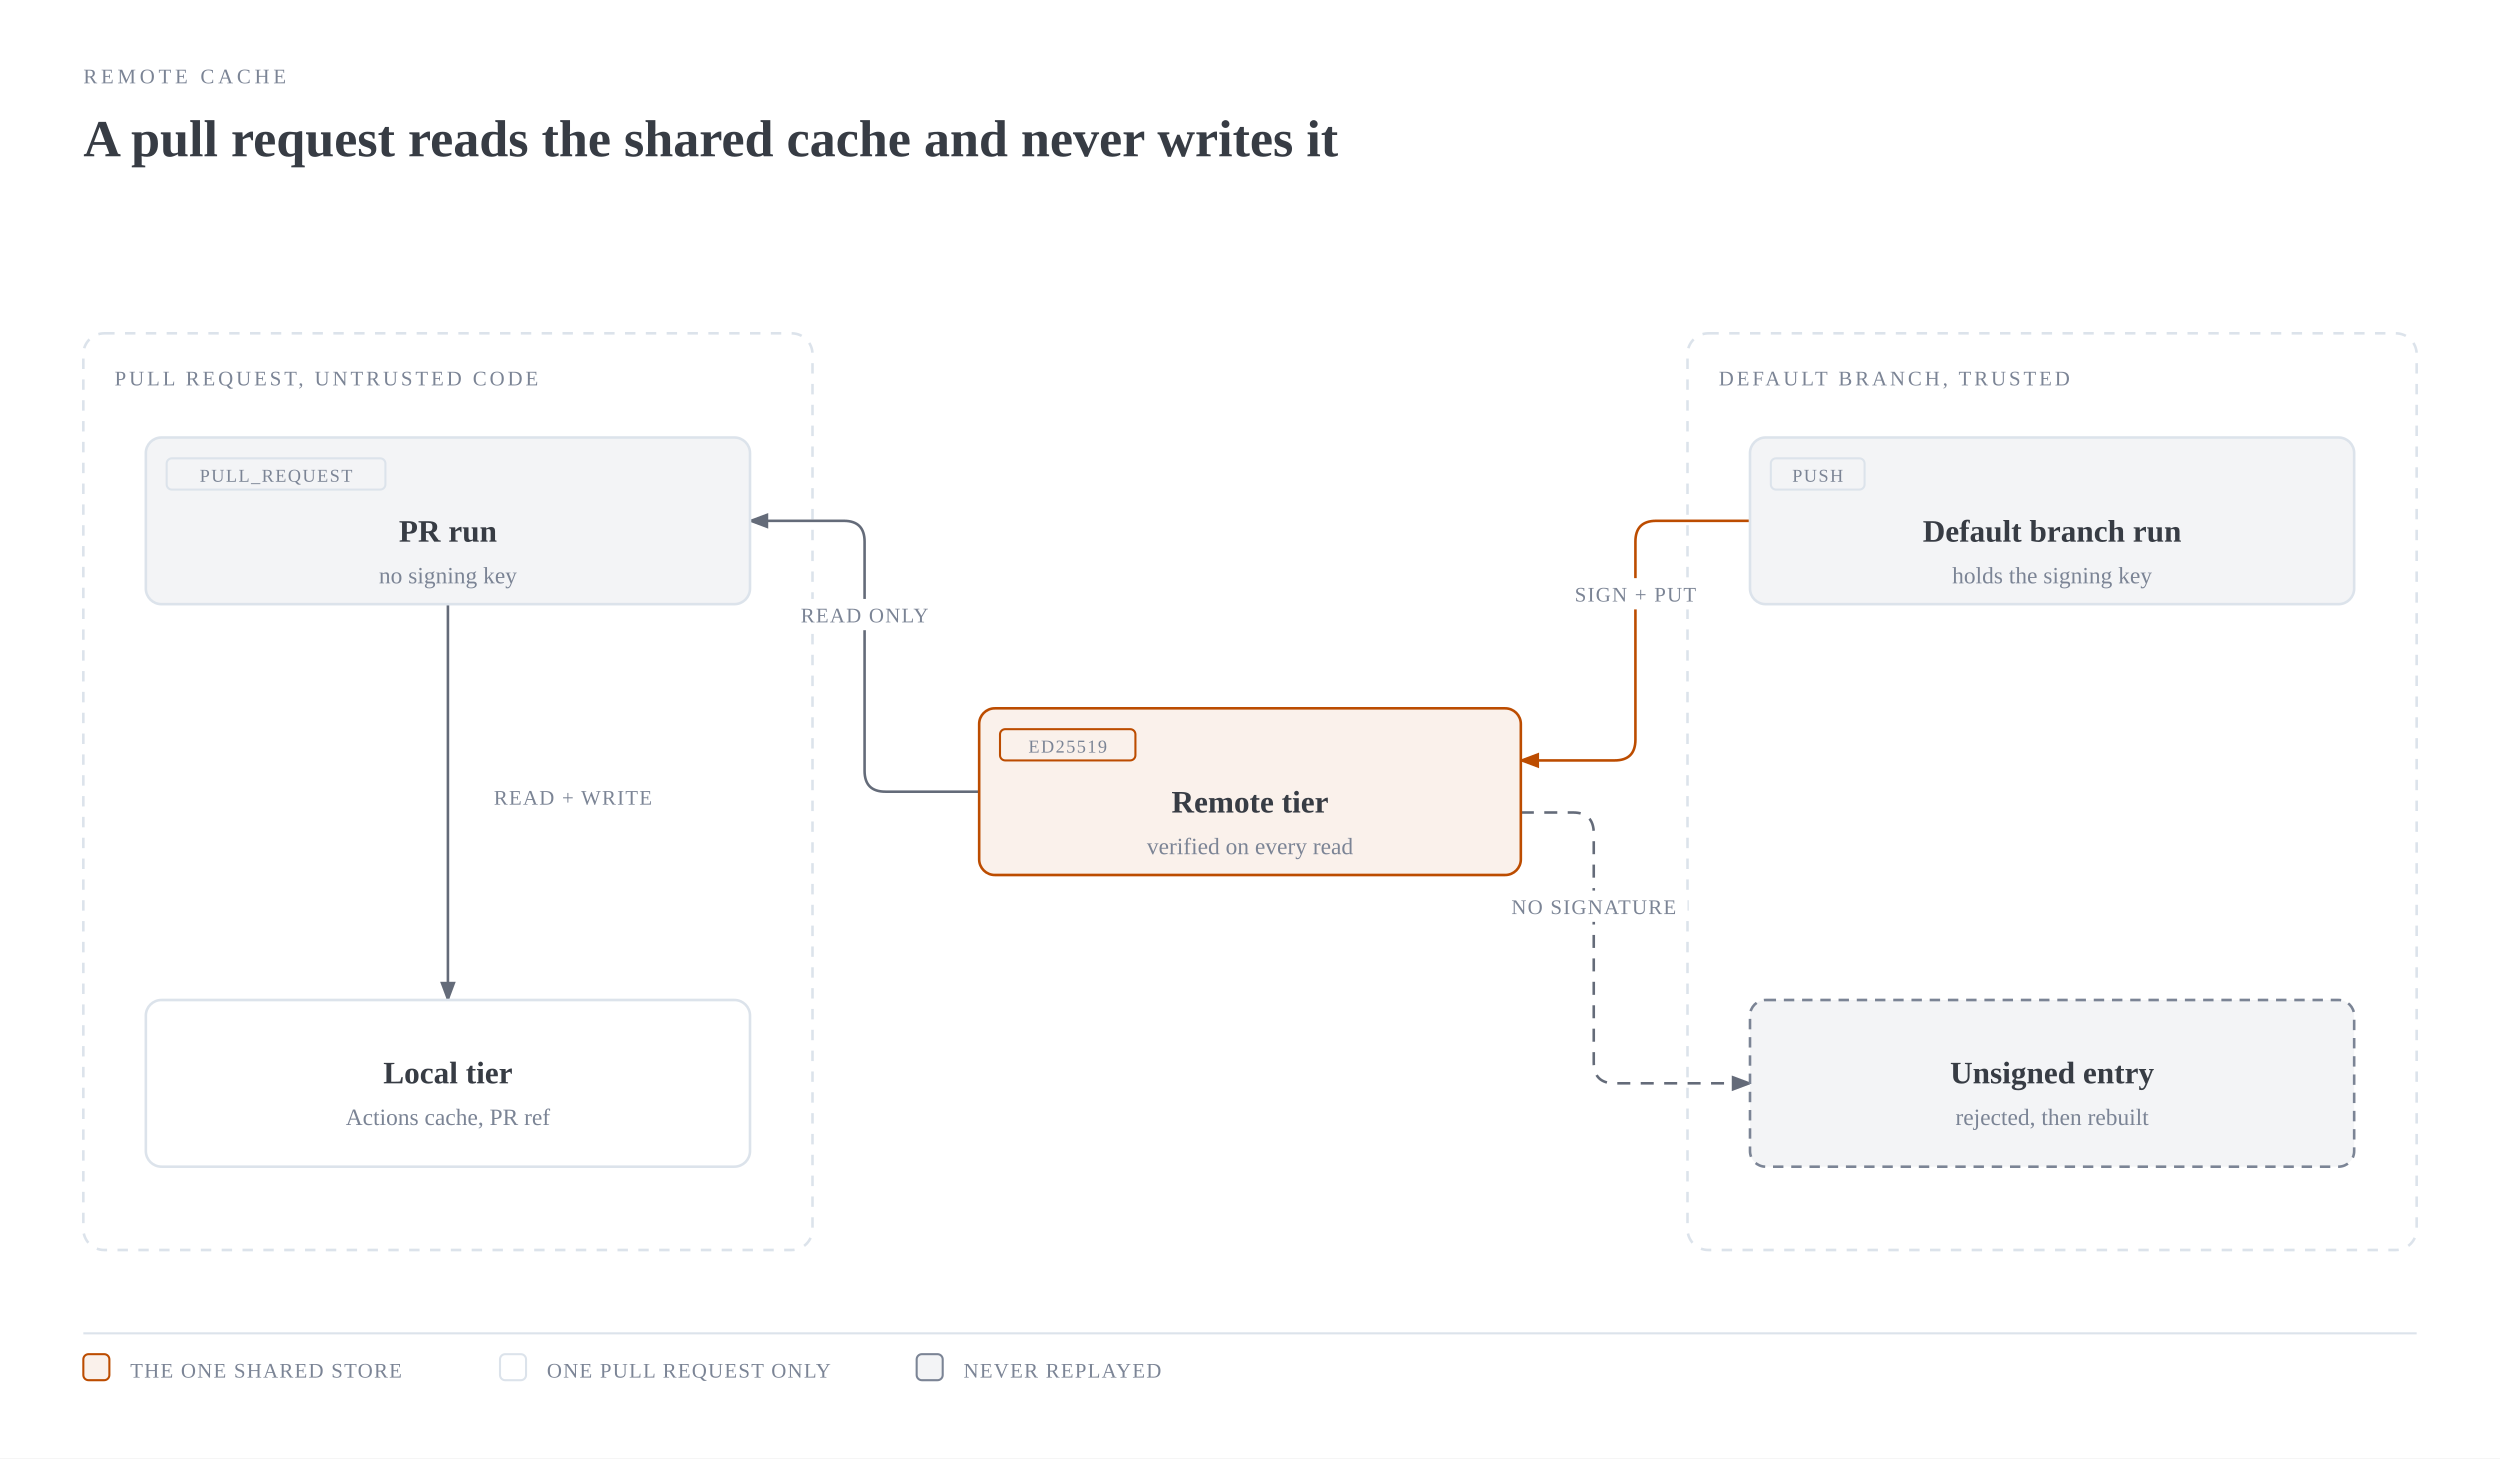
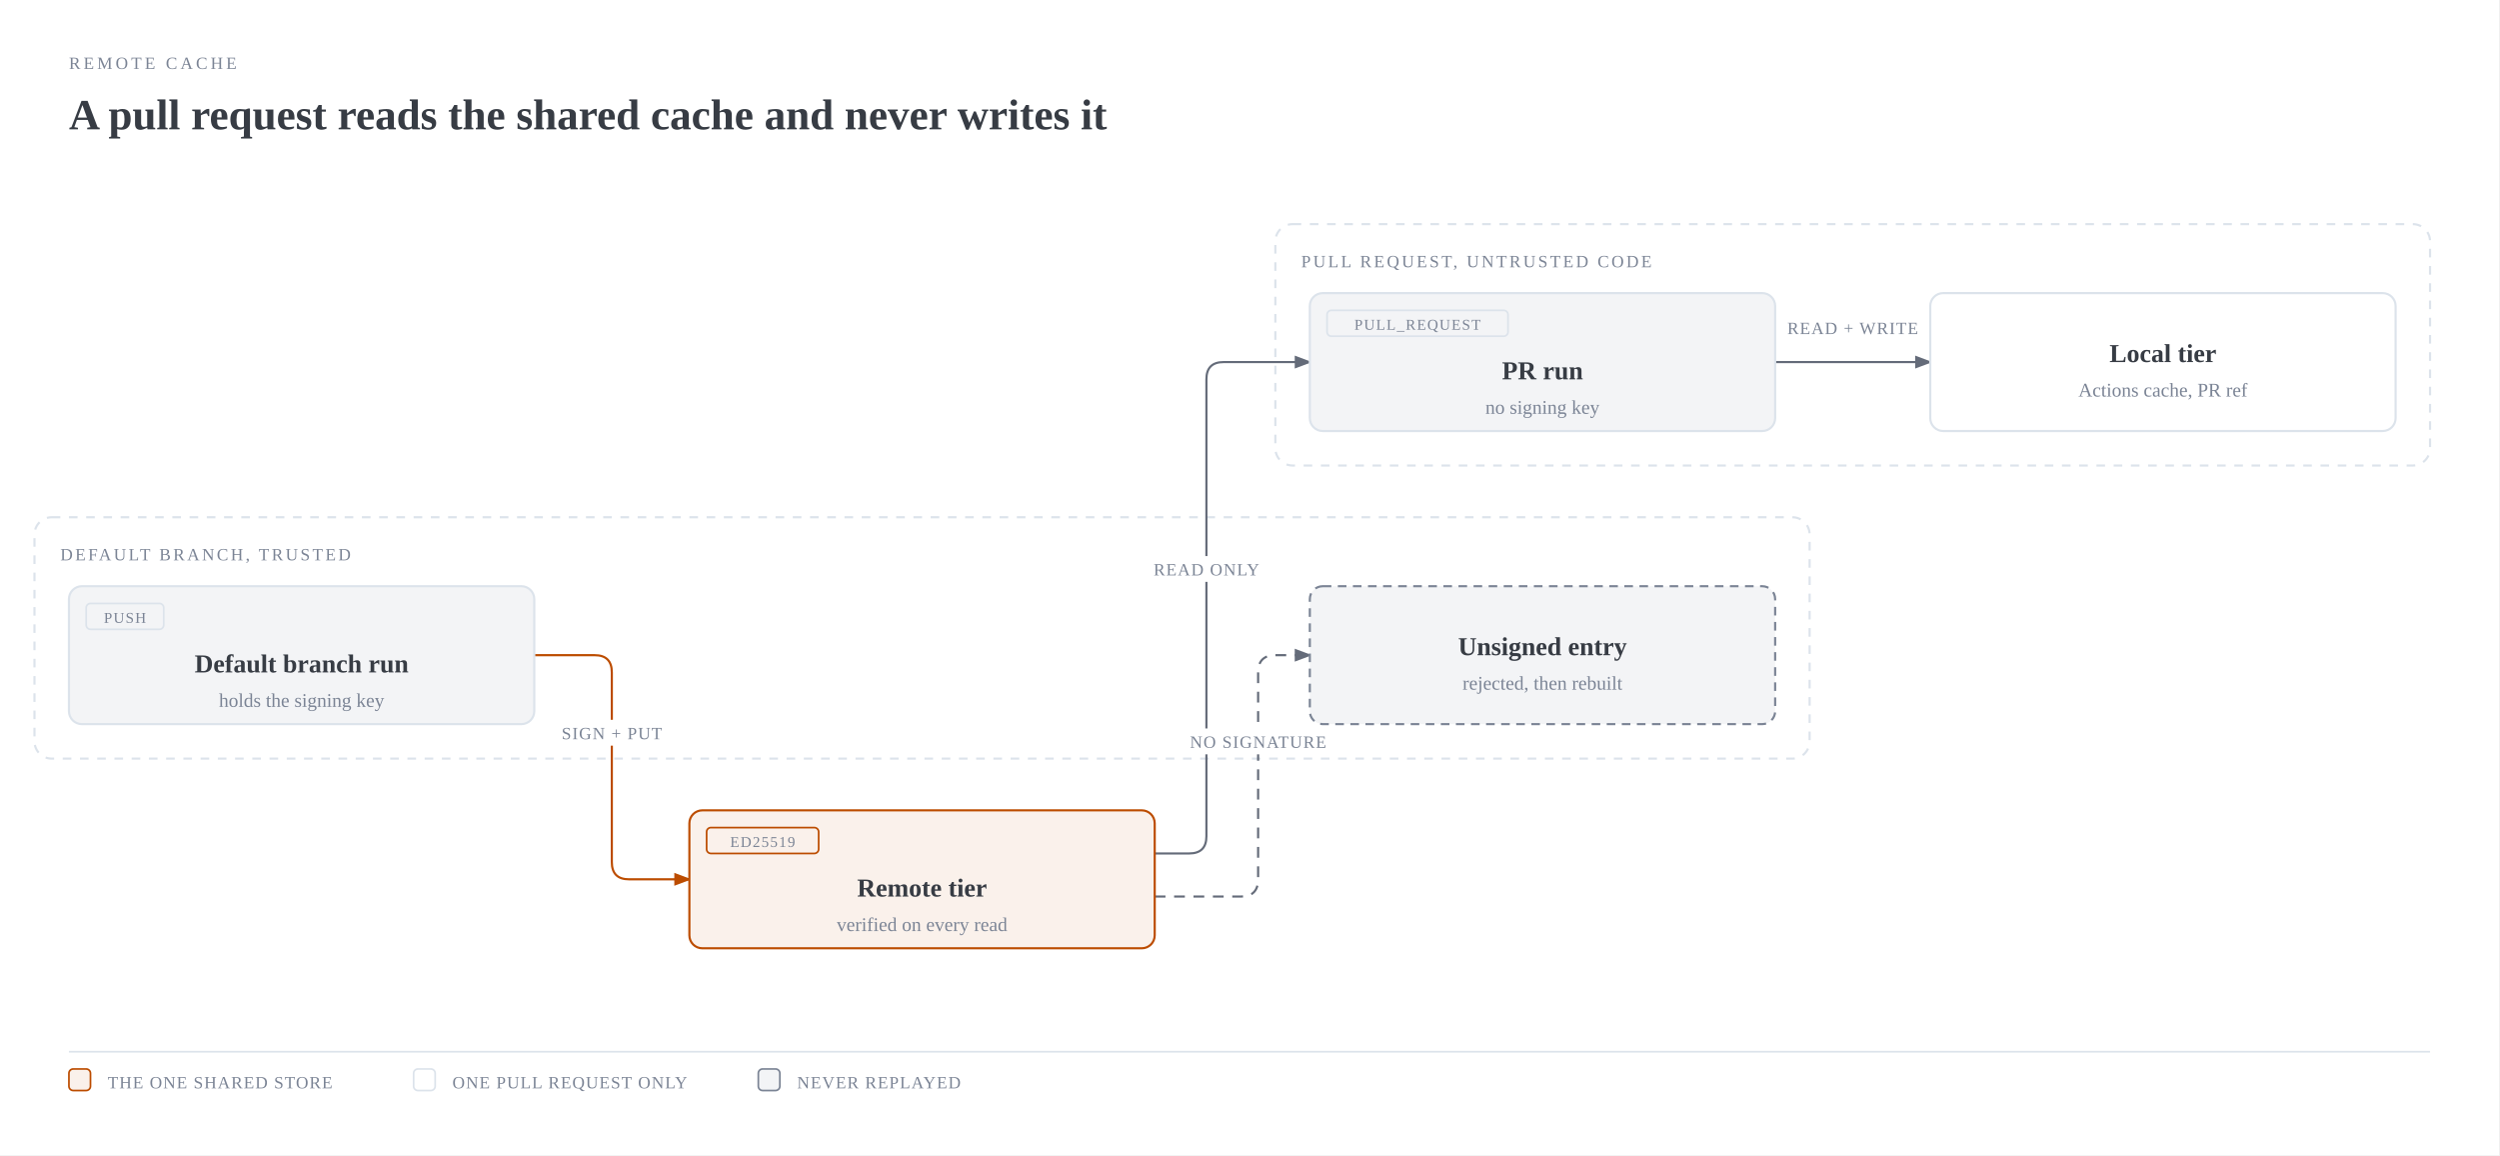
- <svg xmlns="http://www.w3.org/2000/svg" viewBox="0 0 960 560" width="960" height="560" role="img" aria-labelledby="cache-trust-title cache-trust-desc" class="magus-diagram">
+ <svg xmlns="http://www.w3.org/2000/svg" viewBox="0 0 1160 536" width="1160" height="536" role="img" aria-labelledby="cache-trust-title cache-trust-desc" class="magus-diagram">
  <defs>
    <marker id="cache-trust-arrow-default" markerWidth="8" markerHeight="6" refX="7" refY="3" orient="auto">
      <polygon points="0 0, 8 3, 0 6" fill="#646b79" />
    </marker>
    <marker id="cache-trust-arrow-accent" markerWidth="8" markerHeight="6" refX="7" refY="3" orient="auto">
      <polygon points="0 0, 8 3, 0 6" fill="#bc4c00" />
    </marker>
    <marker id="cache-trust-arrow-link" markerWidth="8" markerHeight="6" refX="7" refY="3" orient="auto">
      <polygon points="0 0, 8 3, 0 6" fill="#2e5aa8" />
    </marker>
  </defs>
  <rect width="100%" height="100%" fill="#ffffff" />
  <text x="32" y="32" fill="#7b8495" font-size="8" font-family="var(--pico-font-family-monospace, monospace)" style="font-variant-ligatures:none" letter-spacing="0.18em">REMOTE CACHE</text>
  <text x="32" y="60" fill="#373c44" font-size="20" font-weight="600" font-family="var(--pico-font-family, sans-serif)">A pull request reads the shared cache and never writes it</text>
  <g transform="translate(0,40)">
-     <rect x="32" y="88" width="280" height="352" rx="8" fill="none" stroke="#dce3eb" stroke-width="1" stroke-dasharray="4,4" />
-     <text x="44" y="108" fill="#7b8495" font-size="8" font-family="var(--pico-font-family-monospace, monospace)" style="font-variant-ligatures:none" letter-spacing="0.14em">PULL REQUEST, UNTRUSTED CODE</text>
-     <rect x="648" y="88" width="280" height="352" rx="8" fill="none" stroke="#dce3eb" stroke-width="1" stroke-dasharray="4,4" />
-     <text x="660" y="108" fill="#7b8495" font-size="8" font-family="var(--pico-font-family-monospace, monospace)" style="font-variant-ligatures:none" letter-spacing="0.14em">DEFAULT BRANCH, TRUSTED</text>
-     <path d="M 172 192 L 172 344" fill="none" stroke="#646b79" stroke-width="1" marker-end="url(#cache-trust-arrow-default)" />
-     <path d="M 376 264 L 340 264 Q 332 264 332 256 L 332 168 Q 332 160 324 160 L 288 160" fill="none" stroke="#646b79" stroke-width="1" marker-end="url(#cache-trust-arrow-default)" />
-     <path d="M 672 160 L 636 160 Q 628 160 628 168 L 628 244 Q 628 252 620 252 L 584 252" fill="none" stroke="#bc4c00" stroke-width="1" marker-end="url(#cache-trust-arrow-accent)" />
-     <path d="M 584 272 L 604 272 Q 612 272 612 280 L 612 368 Q 612 376 620 376 L 672 376" fill="none" stroke="#646b79" stroke-width="1" stroke-dasharray="5,4" marker-end="url(#cache-trust-arrow-default)" />
-     <rect x="184" y="260" width="72" height="12" rx="2" fill="#ffffff" />
-     <text x="220" y="269" fill="#7b8495" font-size="8" font-family="var(--pico-font-family-monospace, monospace)" style="font-variant-ligatures:none" text-anchor="middle" letter-spacing="0.06em">READ + WRITE</text>
-     <rect x="304" y="190" width="56" height="12" rx="2" fill="#ffffff" />
-     <text x="332" y="199" fill="#7b8495" font-size="8" font-family="var(--pico-font-family-monospace, monospace)" style="font-variant-ligatures:none" text-anchor="middle" letter-spacing="0.06em">READ ONLY</text>
-     <rect x="598" y="182" width="60" height="12" rx="2" fill="#ffffff" />
-     <text x="628" y="191" fill="#7b8495" font-size="8" font-family="var(--pico-font-family-monospace, monospace)" style="font-variant-ligatures:none" text-anchor="middle" letter-spacing="0.06em">SIGN + PUT</text>
-     <rect x="576" y="302" width="72" height="12" rx="2" fill="#ffffff" />
-     <text x="612" y="311" fill="#7b8495" font-size="8" font-family="var(--pico-font-family-monospace, monospace)" style="font-variant-ligatures:none" text-anchor="middle" letter-spacing="0.06em">NO SIGNATURE</text>
-     <rect x="56" y="128" width="232" height="64" rx="6" fill="#ffffff" />
-     <rect x="56" y="128" width="232" height="64" rx="6" fill="#f3f4f6" stroke="#dce3eb" stroke-width="1" />
-     <rect x="64" y="136" width="84" height="12" rx="2" fill="none" stroke="#dce3eb" stroke-width="0.8" />
-     <text x="106" y="145" fill="#7b8495" font-size="7" font-family="var(--pico-font-family-monospace, monospace)" style="font-variant-ligatures:none" text-anchor="middle" letter-spacing="0.08em">PULL_REQUEST</text>
-     <text x="172" y="168" fill="#373c44" font-size="12" font-weight="600" font-family="var(--pico-font-family, sans-serif)" text-anchor="middle">PR run</text>
-     <text x="172" y="184" fill="#7b8495" font-size="9" font-family="var(--pico-font-family-monospace, monospace)" style="font-variant-ligatures:none" text-anchor="middle">no signing key</text>
-     <rect x="56" y="344" width="232" height="64" rx="6" fill="#ffffff" />
-     <rect x="56" y="344" width="232" height="64" rx="6" fill="#ffffff" stroke="#dce3eb" stroke-width="1" />
-     <text x="172" y="376" fill="#373c44" font-size="12" font-weight="600" font-family="var(--pico-font-family, sans-serif)" text-anchor="middle">Local tier</text>
-     <text x="172" y="392" fill="#7b8495" font-size="9" font-family="var(--pico-font-family-monospace, monospace)" style="font-variant-ligatures:none" text-anchor="middle">Actions cache, PR ref</text>
-     <rect x="376" y="232" width="208" height="64" rx="6" fill="#ffffff" />
-     <rect x="376" y="232" width="208" height="64" rx="6" fill="rgba(188,76,0,0.08)" stroke="#bc4c00" stroke-width="1" />
-     <rect x="384" y="240" width="52" height="12" rx="2" fill="none" stroke="#bc4c00" stroke-width="0.8" />
-     <text x="410" y="249" fill="#7b8495" font-size="7" font-family="var(--pico-font-family-monospace, monospace)" style="font-variant-ligatures:none" text-anchor="middle" letter-spacing="0.08em">ED25519</text>
-     <text x="480" y="272" fill="#373c44" font-size="12" font-weight="600" font-family="var(--pico-font-family, sans-serif)" text-anchor="middle">Remote tier</text>
-     <text x="480" y="288" fill="#7b8495" font-size="9" font-family="var(--pico-font-family-monospace, monospace)" style="font-variant-ligatures:none" text-anchor="middle">verified on every read</text>
-     <rect x="672" y="128" width="232" height="64" rx="6" fill="#ffffff" />
-     <rect x="672" y="128" width="232" height="64" rx="6" fill="#f3f4f6" stroke="#dce3eb" stroke-width="1" />
-     <rect x="680" y="136" width="36" height="12" rx="2" fill="none" stroke="#dce3eb" stroke-width="0.8" />
-     <text x="698" y="145" fill="#7b8495" font-size="7" font-family="var(--pico-font-family-monospace, monospace)" style="font-variant-ligatures:none" text-anchor="middle" letter-spacing="0.08em">PUSH</text>
-     <text x="788" y="168" fill="#373c44" font-size="12" font-weight="600" font-family="var(--pico-font-family, sans-serif)" text-anchor="middle">Default branch run</text>
-     <text x="788" y="184" fill="#7b8495" font-size="9" font-family="var(--pico-font-family-monospace, monospace)" style="font-variant-ligatures:none" text-anchor="middle">holds the signing key</text>
-     <rect x="672" y="344" width="232" height="64" rx="6" fill="#ffffff" />
-     <rect x="672" y="344" width="232" height="64" rx="6" fill="#f3f4f6" stroke="#7b8495" stroke-width="1" stroke-dasharray="4,3" />
-     <text x="788" y="376" fill="#373c44" font-size="12" font-weight="600" font-family="var(--pico-font-family, sans-serif)" text-anchor="middle">Unsigned entry</text>
-     <text x="788" y="392" fill="#7b8495" font-size="9" font-family="var(--pico-font-family-monospace, monospace)" style="font-variant-ligatures:none" text-anchor="middle">rejected, then rebuilt</text>
-     <line x1="32" y1="472" x2="928" y2="472" stroke="#dce3eb" stroke-width="0.8" />
-     <rect x="32" y="480" width="10" height="10" rx="2" fill="rgba(188,76,0,0.08)" stroke="#bc4c00" stroke-width="0.8" />
-     <text x="50" y="489" fill="#7b8495" font-size="8" font-family="var(--pico-font-family-monospace, monospace)" style="font-variant-ligatures:none" letter-spacing="0.06em">THE ONE SHARED STORE</text>
-     <rect x="192" y="480" width="10" height="10" rx="2" fill="#ffffff" stroke="#dce3eb" stroke-width="0.8" />
-     <text x="210" y="489" fill="#7b8495" font-size="8" font-family="var(--pico-font-family-monospace, monospace)" style="font-variant-ligatures:none" letter-spacing="0.06em">ONE PULL REQUEST ONLY</text>
-     <rect x="352" y="480" width="10" height="10" rx="2" fill="#f3f4f6" stroke="#7b8495" stroke-width="0.8" />
-     <text x="370" y="489" fill="#7b8495" font-size="8" font-family="var(--pico-font-family-monospace, monospace)" style="font-variant-ligatures:none" letter-spacing="0.06em">NEVER REPLAYED</text>
+     <rect x="592" y="64" width="536" height="112" rx="8" fill="none" stroke="#dce3eb" stroke-width="1" stroke-dasharray="4,4" />
+     <text x="604" y="84" fill="#7b8495" font-size="8" font-family="var(--pico-font-family-monospace, monospace)" style="font-variant-ligatures:none" letter-spacing="0.14em">PULL REQUEST, UNTRUSTED CODE</text>
+     <rect x="16" y="200" width="824" height="112" rx="8" fill="none" stroke="#dce3eb" stroke-width="1" stroke-dasharray="4,4" />
+     <text x="28" y="220" fill="#7b8495" font-size="8" font-family="var(--pico-font-family-monospace, monospace)" style="font-variant-ligatures:none" letter-spacing="0.14em">DEFAULT BRANCH, TRUSTED</text>
+     <path d="M 824 128 L 896 128" fill="none" stroke="#646b79" stroke-width="1" marker-end="url(#cache-trust-arrow-default)" />
+     <path d="M 536 356 L 552 356 Q 560 356 560 348 L 560 136 Q 560 128 568 128 L 608 128" fill="none" stroke="#646b79" stroke-width="1" marker-end="url(#cache-trust-arrow-default)" />
+     <path d="M 248 264 L 276 264 Q 284 264 284 272 L 284 360 Q 284 368 292 368 L 320 368" fill="none" stroke="#bc4c00" stroke-width="1" marker-end="url(#cache-trust-arrow-accent)" />
+     <path d="M 536 376 L 576 376 Q 584 376 584 368 L 584 272 Q 584 264 592 264 L 608 264" fill="none" stroke="#646b79" stroke-width="1" stroke-dasharray="5,4" marker-end="url(#cache-trust-arrow-default)" />
+     <rect x="824" y="106" width="72" height="12" rx="2" fill="#ffffff" />
+     <text x="860" y="115" fill="#7b8495" font-size="8" font-family="var(--pico-font-family-monospace, monospace)" style="font-variant-ligatures:none" text-anchor="middle" letter-spacing="0.06em">READ + WRITE</text>
+     <rect x="532" y="218" width="56" height="12" rx="2" fill="#ffffff" />
+     <text x="560" y="227" fill="#7b8495" font-size="8" font-family="var(--pico-font-family-monospace, monospace)" style="font-variant-ligatures:none" text-anchor="middle" letter-spacing="0.06em">READ ONLY</text>
+     <rect x="254" y="294" width="60" height="12" rx="2" fill="#ffffff" />
+     <text x="284" y="303" fill="#7b8495" font-size="8" font-family="var(--pico-font-family-monospace, monospace)" style="font-variant-ligatures:none" text-anchor="middle" letter-spacing="0.06em">SIGN + PUT</text>
+     <rect x="548" y="298" width="72" height="12" rx="2" fill="#ffffff" />
+     <text x="584" y="307" fill="#7b8495" font-size="8" font-family="var(--pico-font-family-monospace, monospace)" style="font-variant-ligatures:none" text-anchor="middle" letter-spacing="0.06em">NO SIGNATURE</text>
+     <rect x="608" y="96" width="216" height="64" rx="6" fill="#ffffff" />
+     <rect x="608" y="96" width="216" height="64" rx="6" fill="#f3f4f6" stroke="#dce3eb" stroke-width="1" />
+     <rect x="616" y="104" width="84" height="12" rx="2" fill="none" stroke="#dce3eb" stroke-width="0.8" />
+     <text x="658" y="113" fill="#7b8495" font-size="7" font-family="var(--pico-font-family-monospace, monospace)" style="font-variant-ligatures:none" text-anchor="middle" letter-spacing="0.08em">PULL_REQUEST</text>
+     <text x="716" y="136" fill="#373c44" font-size="12" font-weight="600" font-family="var(--pico-font-family, sans-serif)" text-anchor="middle">PR run</text>
+     <text x="716" y="152" fill="#7b8495" font-size="9" font-family="var(--pico-font-family-monospace, monospace)" style="font-variant-ligatures:none" text-anchor="middle">no signing key</text>
+     <rect x="896" y="96" width="216" height="64" rx="6" fill="#ffffff" />
+     <rect x="896" y="96" width="216" height="64" rx="6" fill="#ffffff" stroke="#dce3eb" stroke-width="1" />
+     <text x="1004" y="128" fill="#373c44" font-size="12" font-weight="600" font-family="var(--pico-font-family, sans-serif)" text-anchor="middle">Local tier</text>
+     <text x="1004" y="144" fill="#7b8495" font-size="9" font-family="var(--pico-font-family-monospace, monospace)" style="font-variant-ligatures:none" text-anchor="middle">Actions cache, PR ref</text>
+     <rect x="320" y="336" width="216" height="64" rx="6" fill="#ffffff" />
+     <rect x="320" y="336" width="216" height="64" rx="6" fill="rgba(188,76,0,0.08)" stroke="#bc4c00" stroke-width="1" />
+     <rect x="328" y="344" width="52" height="12" rx="2" fill="none" stroke="#bc4c00" stroke-width="0.8" />
+     <text x="354" y="353" fill="#7b8495" font-size="7" font-family="var(--pico-font-family-monospace, monospace)" style="font-variant-ligatures:none" text-anchor="middle" letter-spacing="0.08em">ED25519</text>
+     <text x="428" y="376" fill="#373c44" font-size="12" font-weight="600" font-family="var(--pico-font-family, sans-serif)" text-anchor="middle">Remote tier</text>
+     <text x="428" y="392" fill="#7b8495" font-size="9" font-family="var(--pico-font-family-monospace, monospace)" style="font-variant-ligatures:none" text-anchor="middle">verified on every read</text>
+     <rect x="32" y="232" width="216" height="64" rx="6" fill="#ffffff" />
+     <rect x="32" y="232" width="216" height="64" rx="6" fill="#f3f4f6" stroke="#dce3eb" stroke-width="1" />
+     <rect x="40" y="240" width="36" height="12" rx="2" fill="none" stroke="#dce3eb" stroke-width="0.8" />
+     <text x="58" y="249" fill="#7b8495" font-size="7" font-family="var(--pico-font-family-monospace, monospace)" style="font-variant-ligatures:none" text-anchor="middle" letter-spacing="0.08em">PUSH</text>
+     <text x="140" y="272" fill="#373c44" font-size="12" font-weight="600" font-family="var(--pico-font-family, sans-serif)" text-anchor="middle">Default branch run</text>
+     <text x="140" y="288" fill="#7b8495" font-size="9" font-family="var(--pico-font-family-monospace, monospace)" style="font-variant-ligatures:none" text-anchor="middle">holds the signing key</text>
+     <rect x="608" y="232" width="216" height="64" rx="6" fill="#ffffff" />
+     <rect x="608" y="232" width="216" height="64" rx="6" fill="#f3f4f6" stroke="#7b8495" stroke-width="1" stroke-dasharray="4,3" />
+     <text x="716" y="264" fill="#373c44" font-size="12" font-weight="600" font-family="var(--pico-font-family, sans-serif)" text-anchor="middle">Unsigned entry</text>
+     <text x="716" y="280" fill="#7b8495" font-size="9" font-family="var(--pico-font-family-monospace, monospace)" style="font-variant-ligatures:none" text-anchor="middle">rejected, then rebuilt</text>
+     <line x1="32" y1="448" x2="1128" y2="448" stroke="#dce3eb" stroke-width="0.8" />
+     <rect x="32" y="456" width="10" height="10" rx="2" fill="rgba(188,76,0,0.08)" stroke="#bc4c00" stroke-width="0.8" />
+     <text x="50" y="465" fill="#7b8495" font-size="8" font-family="var(--pico-font-family-monospace, monospace)" style="font-variant-ligatures:none" letter-spacing="0.06em">THE ONE SHARED STORE</text>
+     <rect x="192" y="456" width="10" height="10" rx="2" fill="#ffffff" stroke="#dce3eb" stroke-width="0.8" />
+     <text x="210" y="465" fill="#7b8495" font-size="8" font-family="var(--pico-font-family-monospace, monospace)" style="font-variant-ligatures:none" letter-spacing="0.06em">ONE PULL REQUEST ONLY</text>
+     <rect x="352" y="456" width="10" height="10" rx="2" fill="#f3f4f6" stroke="#7b8495" stroke-width="0.8" />
+     <text x="370" y="465" fill="#7b8495" font-size="8" font-family="var(--pico-font-family-monospace, monospace)" style="font-variant-ligatures:none" letter-spacing="0.06em">NEVER REPLAYED</text>
  </g>
</svg>
